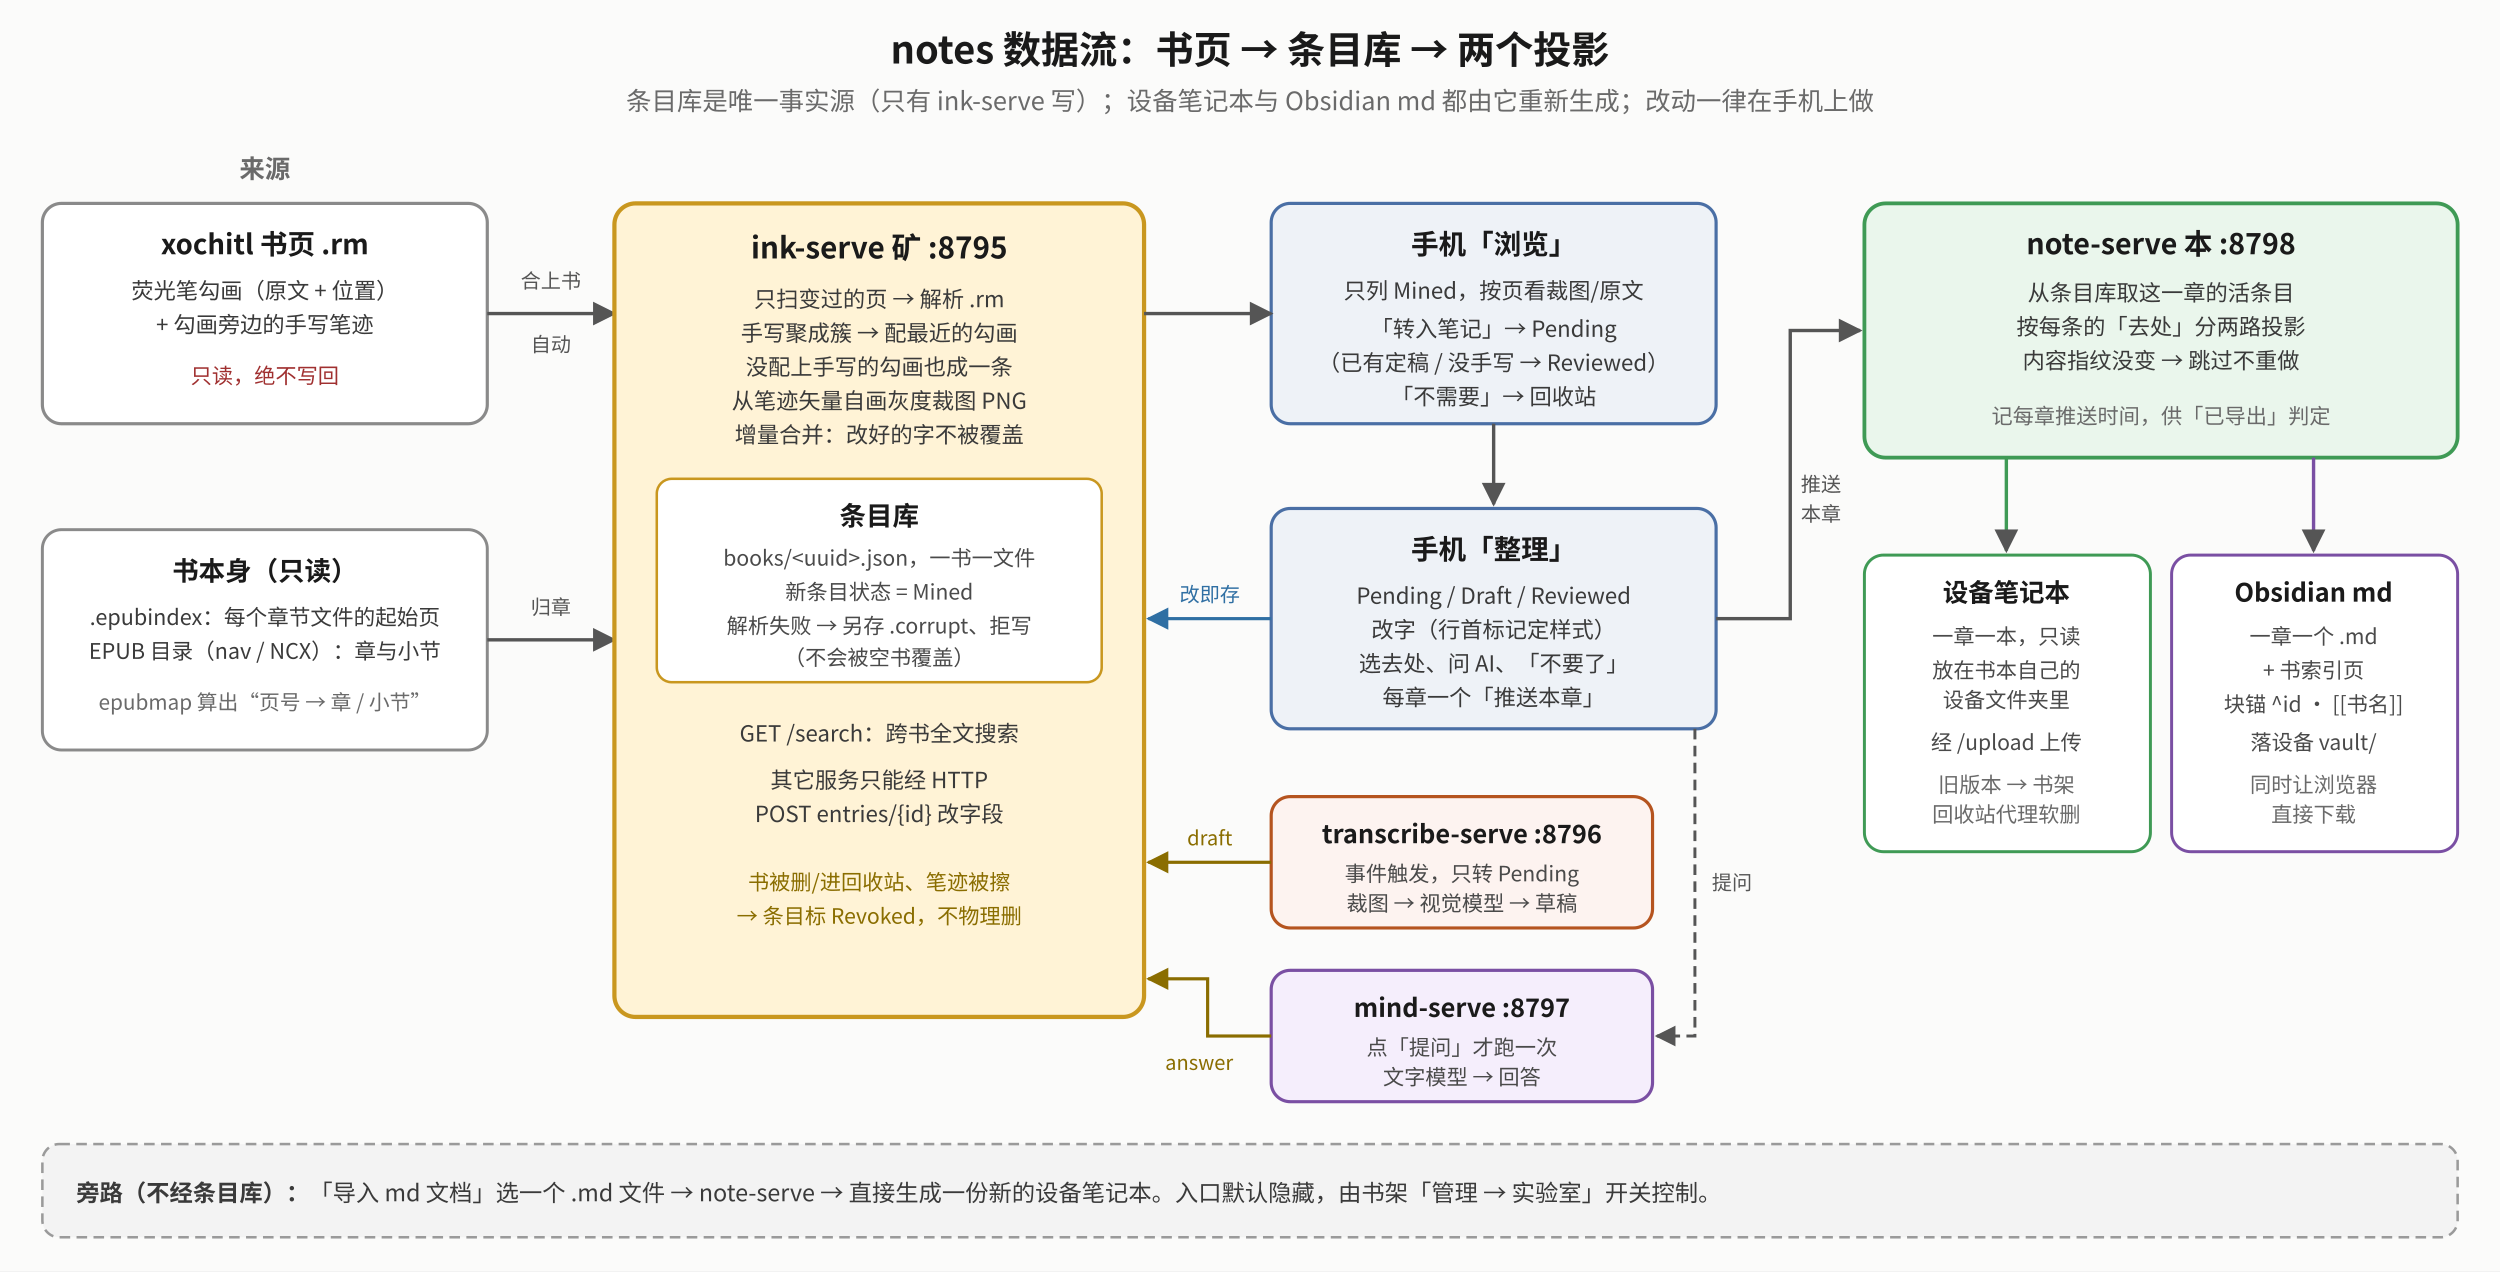
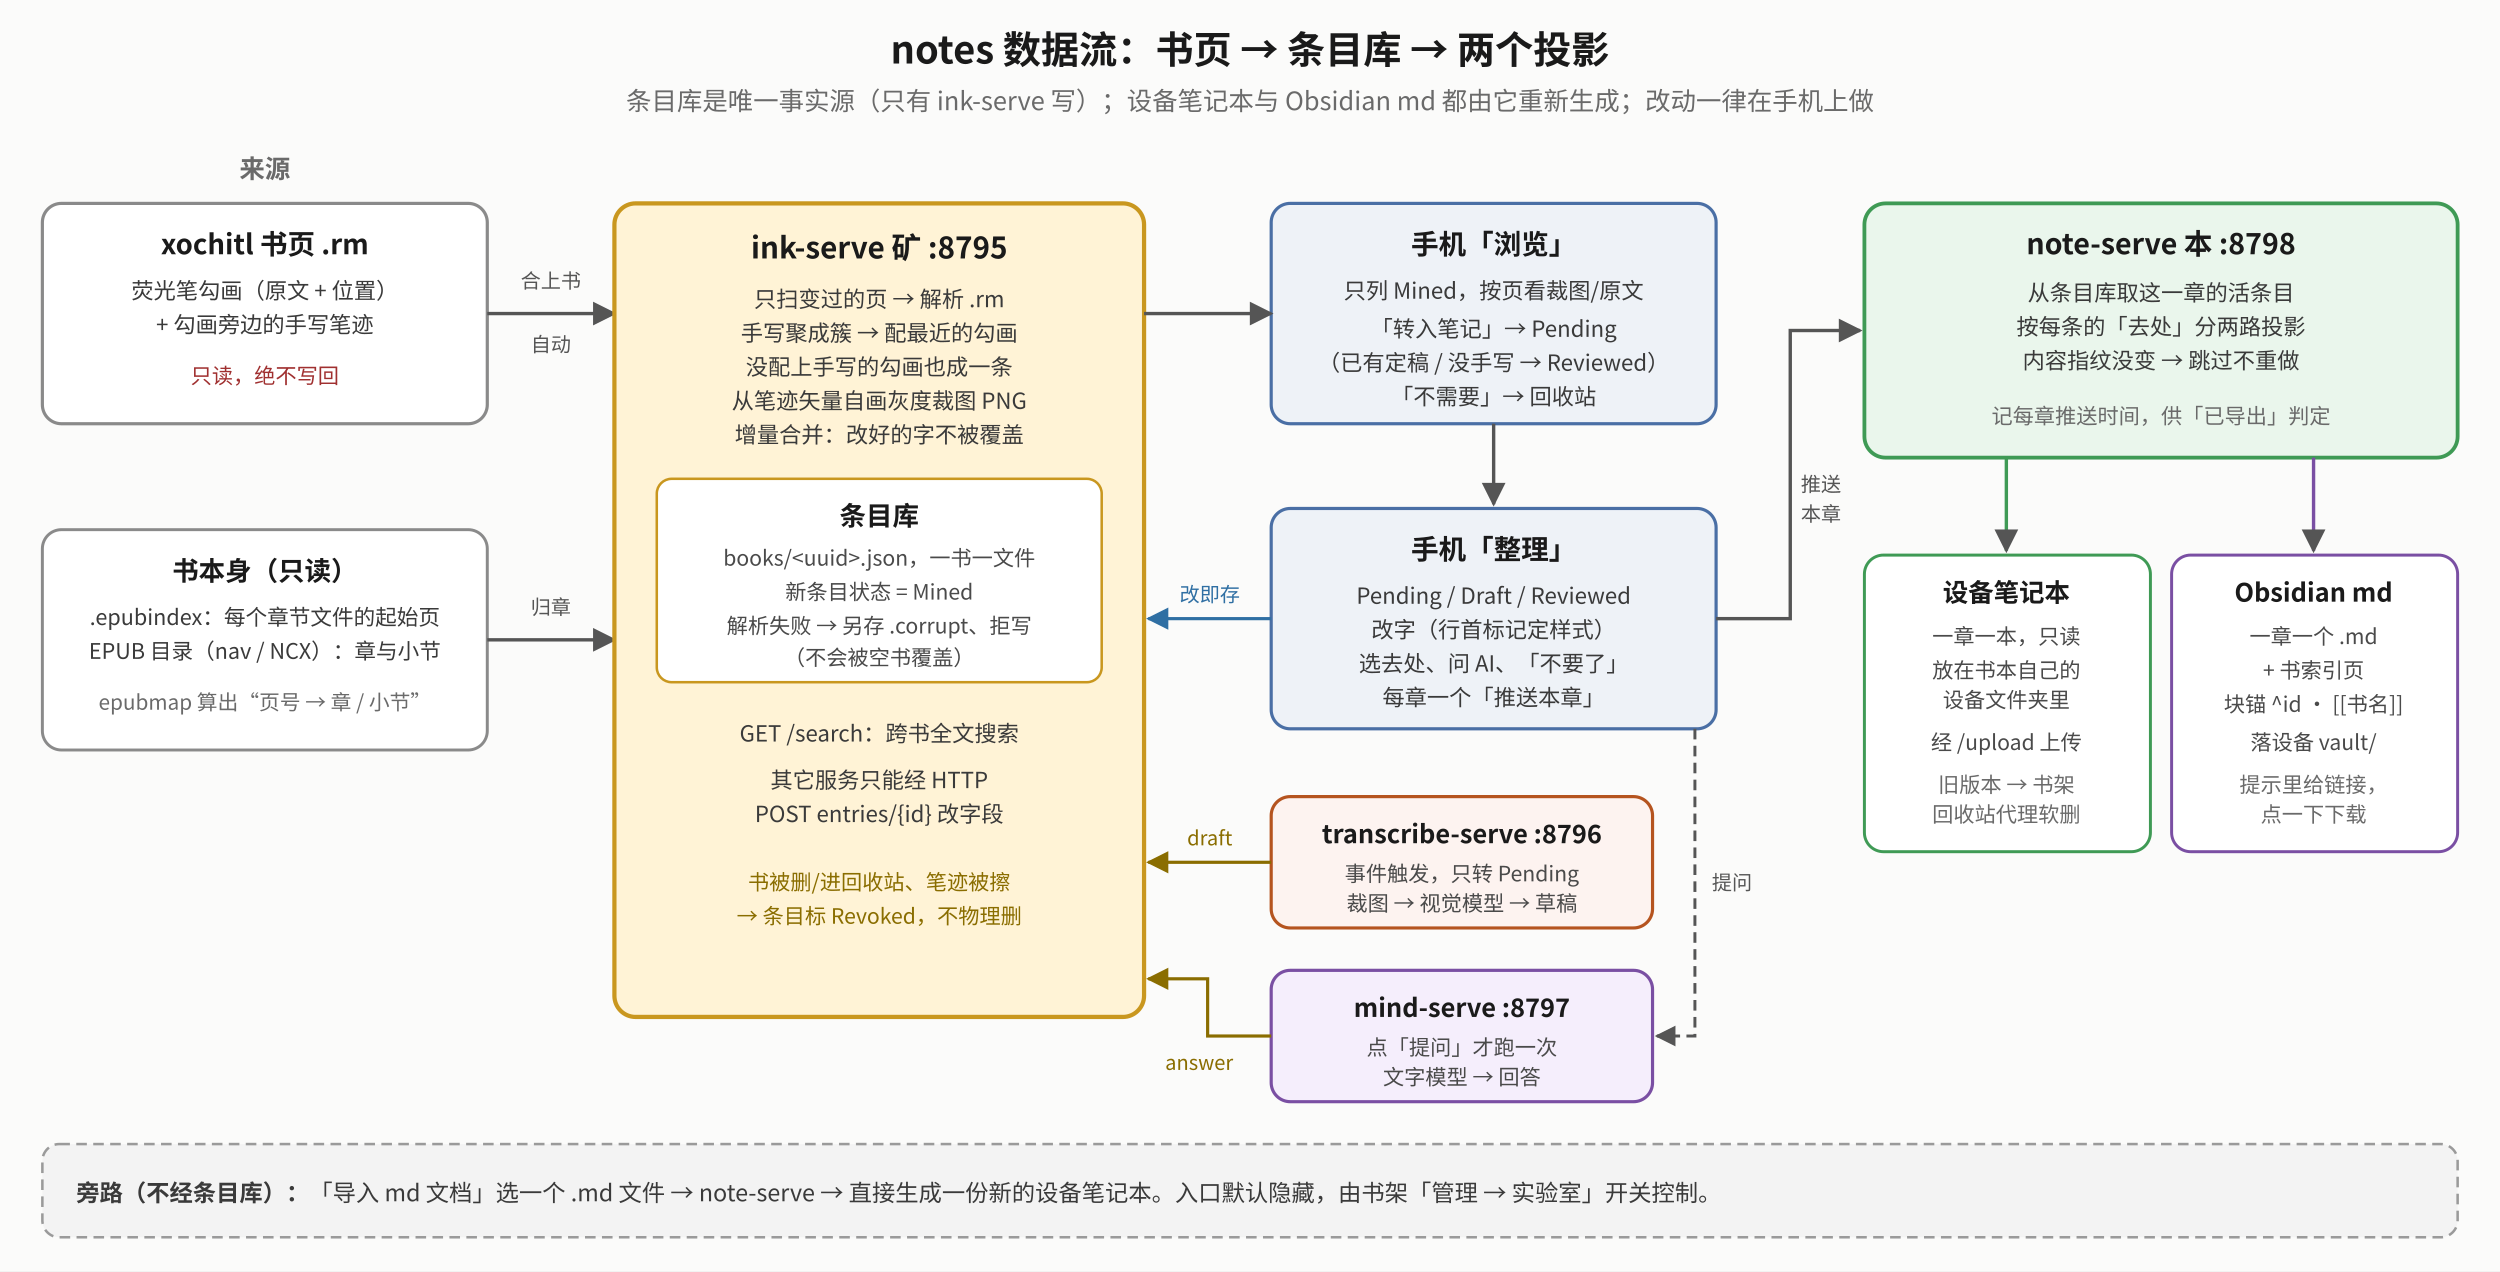
<svg xmlns="http://www.w3.org/2000/svg" viewBox="0 0 1180 600" font-family="Noto Sans CJK SC, sans-serif">
  <defs>
    <marker id="d1" viewBox="0 0 10 10" refX="9" refY="5" markerWidth="7" markerHeight="7" orient="auto-start-reverse">
      <path d="M0,0 L10,5 L0,10 z" fill="#555" />
    </marker>
    <marker id="d2" viewBox="0 0 10 10" refX="9" refY="5" markerWidth="7" markerHeight="7" orient="auto-start-reverse">
      <path d="M0,0 L10,5 L0,10 z" fill="#8a6d00" />
    </marker>
    <marker id="d3" viewBox="0 0 10 10" refX="9" refY="5" markerWidth="7" markerHeight="7" orient="auto-start-reverse">
      <path d="M0,0 L10,5 L0,10 z" fill="#2f6fa3" />
    </marker>
  </defs>
  <rect x="0" y="0" width="1180" height="600" fill="#fbfbfa" />
  <text x="590" y="30" text-anchor="middle" font-size="18" font-weight="bold" fill="#1a1a1a">notes 数据流：书页 → 条目库 → 两个投影</text>
  <text x="590" y="52" text-anchor="middle" font-size="12" fill="#6a6a6a">条目库是唯一事实源（只有 ink-serve 写）；设备笔记本与 Obsidian md 都由它重新生成；改动一律在手机上做</text>
  <text x="125" y="84" text-anchor="middle" font-size="12" font-weight="bold" fill="#6a6a6a">来源</text>
  <rect x="20" y="96" width="210" height="104" rx="9" fill="#ffffff" stroke="#8a8a8a" stroke-width="1.5" />
  <text x="125" y="120" text-anchor="middle" font-size="13" font-weight="bold" fill="#1a1a1a">xochitl 书页 .rm</text>
  <text x="125" y="141" text-anchor="middle" font-size="10.5" fill="#3a3a3a">荧光笔勾画（原文 + 位置）</text>
  <text x="125" y="157" text-anchor="middle" font-size="10.5" fill="#3a3a3a">+ 勾画旁边的手写笔迹</text>
  <text x="125" y="181" text-anchor="middle" font-size="10" fill="#a03030">只读，绝不写回</text>
  <rect x="20" y="250" width="210" height="104" rx="9" fill="#ffffff" stroke="#8a8a8a" stroke-width="1.4" />
  <text x="125" y="274" text-anchor="middle" font-size="12.5" font-weight="bold" fill="#1a1a1a">书本身（只读）</text>
  <text x="125" y="295" text-anchor="middle" font-size="10.2" fill="#3a3a3a">.epubindex：每个章节文件的起始页</text>
  <text x="125" y="311" text-anchor="middle" font-size="10.2" fill="#3a3a3a">EPUB 目录（nav / NCX）：章与小节</text>
  <text x="125" y="335" text-anchor="middle" font-size="9.8" fill="#6a6a6a">epubmap 算出“页号 → 章 / 小节”</text>
  <polyline points="230,148 290,148" fill="none" stroke="#555" stroke-width="1.6" marker-end="url(#d1)" />
  <text x="260" y="136" text-anchor="middle" font-size="9.5" fill="#555">合上书</text>
  <text x="260" y="166" text-anchor="middle" font-size="9.5" fill="#555">自动</text>
  <polyline points="230,302 290,302" fill="none" stroke="#555" stroke-width="1.6" marker-end="url(#d1)" />
  <text x="260" y="290" text-anchor="middle" font-size="9.5" fill="#555">归章</text>
  <rect x="290" y="96" width="250" height="384" rx="10" fill="#fff3d6" stroke="#c9971f" stroke-width="2" />
  <text x="415" y="122" text-anchor="middle" font-size="14" font-weight="bold" fill="#1a1a1a">ink-serve 矿 :8795</text>
  <text x="415" y="145" text-anchor="middle" font-size="10.5" fill="#3a3a3a">只扫变过的页 → 解析 .rm</text>
  <text x="415" y="161" text-anchor="middle" font-size="10.5" fill="#3a3a3a">手写聚成簇 → 配最近的勾画</text>
  <text x="415" y="177" text-anchor="middle" font-size="10.5" fill="#3a3a3a">没配上手写的勾画也成一条</text>
  <text x="415" y="193" text-anchor="middle" font-size="10.5" fill="#3a3a3a">从笔迹矢量自画灰度裁图 PNG</text>
  <text x="415" y="209" text-anchor="middle" font-size="10.5" fill="#3a3a3a">增量合并：改好的字不被覆盖</text>
  <rect x="310" y="226" width="210" height="96" rx="7" fill="#ffffff" stroke="#c9971f" stroke-width="1.2" />
  <text x="415" y="248" text-anchor="middle" font-size="12.5" font-weight="bold" fill="#1a1a1a">条目库</text>
  <text x="415" y="267" text-anchor="middle" font-size="10" fill="#4a4a4a">books/&lt;uuid&gt;.json，一书一文件</text>
  <text x="415" y="283" text-anchor="middle" font-size="10" fill="#4a4a4a">新条目状态 = Mined</text>
  <text x="415" y="299" text-anchor="middle" font-size="10" fill="#4a4a4a">解析失败 → 另存 .corrupt、拒写</text>
  <text x="415" y="314" text-anchor="middle" font-size="10" fill="#4a4a4a">（不会被空书覆盖）</text>
  <text x="415" y="350" text-anchor="middle" font-size="10.5" fill="#3a3a3a">GET /search：跨书全文搜索</text>
  <text x="415" y="372" text-anchor="middle" font-size="10.5" fill="#3a3a3a">其它服务只能经 HTTP</text>
  <text x="415" y="388" text-anchor="middle" font-size="10.5" fill="#3a3a3a">POST entries/{id} 改字段</text>
  <text x="415" y="420" text-anchor="middle" font-size="10" fill="#8a6d00">书被删/进回收站、笔迹被擦</text>
  <text x="415" y="436" text-anchor="middle" font-size="10" fill="#8a6d00">→ 条目标 Revoked，不物理删</text>
  <rect x="600" y="96" width="210" height="104" rx="9" fill="#eef2f7" stroke="#4a6fa5" stroke-width="1.5" />
  <text x="705" y="120" text-anchor="middle" font-size="13" font-weight="bold" fill="#1a1a1a">手机「浏览」</text>
  <text x="705" y="141" text-anchor="middle" font-size="10.5" fill="#3a3a3a">只列 Mined，按页看裁图/原文</text>
  <text x="705" y="159" text-anchor="middle" font-size="10.5" fill="#3a3a3a">「转入笔记」→ Pending</text>
  <text x="705" y="175" text-anchor="middle" font-size="10.5" fill="#3a3a3a">（已有定稿 / 没手写 → Reviewed）</text>
  <text x="705" y="191" text-anchor="middle" font-size="10.5" fill="#3a3a3a">「不需要」→ 回收站</text>
  <polyline points="540,148 600,148" fill="none" stroke="#555" stroke-width="1.6" marker-end="url(#d1)" />
  <rect x="600" y="240" width="210" height="104" rx="9" fill="#eef2f7" stroke="#4a6fa5" stroke-width="1.5" />
  <text x="705" y="264" text-anchor="middle" font-size="13" font-weight="bold" fill="#1a1a1a">手机「整理」</text>
  <text x="705" y="285" text-anchor="middle" font-size="10.5" fill="#3a3a3a">Pending / Draft / Reviewed</text>
  <text x="705" y="301" text-anchor="middle" font-size="10.5" fill="#3a3a3a">改字（行首标记定样式）</text>
  <text x="705" y="317" text-anchor="middle" font-size="10.5" fill="#3a3a3a">选去处、问 AI、「不要了」</text>
  <text x="705" y="333" text-anchor="middle" font-size="10.5" fill="#3a3a3a">每章一个「推送本章」</text>
  <polyline points="705,200 705,238" fill="none" stroke="#555" stroke-width="1.6" marker-end="url(#d1)" />
  <polyline points="600,292 542,292" fill="none" stroke="#2f6fa3" stroke-width="1.5" marker-end="url(#d3)" />
  <text x="571" y="284" text-anchor="middle" font-size="9.5" fill="#2f6fa3">改即存</text>
  <rect x="600" y="376" width="180" height="62" rx="9" fill="#fdf3f0" stroke="#b5541f" stroke-width="1.5" />
  <text x="690" y="398" text-anchor="middle" font-size="12" font-weight="bold" fill="#1a1a1a">transcribe-serve :8796</text>
  <text x="690" y="416" text-anchor="middle" font-size="10" fill="#4a4a4a">事件触发，只转 Pending</text>
  <text x="690" y="430" text-anchor="middle" font-size="10" fill="#4a4a4a">裁图 → 视觉模型 → 草稿</text>
  <polyline points="600,407 542,407" fill="none" stroke="#8a6d00" stroke-width="1.5" marker-end="url(#d2)" />
  <text x="571" y="399" text-anchor="middle" font-size="9.5" fill="#8a6d00">draft</text>
  <rect x="600" y="458" width="180" height="62" rx="9" fill="#f5eefc" stroke="#7a4fa3" stroke-width="1.5" />
  <text x="690" y="480" text-anchor="middle" font-size="12" font-weight="bold" fill="#1a1a1a">mind-serve :8797</text>
  <text x="690" y="498" text-anchor="middle" font-size="10" fill="#4a4a4a">点「提问」才跑一次</text>
  <text x="690" y="512" text-anchor="middle" font-size="10" fill="#4a4a4a">文字模型 → 回答</text>
  <polyline points="600,489 570,489 570,462 542,462" fill="none" stroke="#8a6d00" stroke-width="1.5" marker-end="url(#d2)" />
  <text x="566" y="505" text-anchor="middle" font-size="9.5" fill="#8a6d00">answer</text>
  <polyline points="800,344 800,489 782,489" fill="none" stroke="#555" stroke-width="1.4" stroke-dasharray="5 3" marker-end="url(#d1)" />
  <text x="808" y="420" text-anchor="start" font-size="9.5" fill="#555">提问</text>
  <rect x="880" y="96" width="280" height="120" rx="10" fill="#eaf6ec" stroke="#3f9a55" stroke-width="1.8" />
  <text x="1020" y="120" text-anchor="middle" font-size="13.5" font-weight="bold" fill="#1a1a1a">note-serve 本 :8798</text>
  <text x="1020" y="142" text-anchor="middle" font-size="10.5" fill="#3a3a3a">从条目库取这一章的活条目</text>
  <text x="1020" y="158" text-anchor="middle" font-size="10.5" fill="#3a3a3a">按每条的「去处」分两路投影</text>
  <text x="1020" y="174" text-anchor="middle" font-size="10.5" fill="#3a3a3a">内容指纹没变 → 跳过不重做</text>
  <text x="1020" y="200" text-anchor="middle" font-size="10" fill="#6a6a6a">记每章推送时间，供「已导出」判定</text>
  <polyline points="810,292 845,292 845,156 878,156" fill="none" stroke="#555" stroke-width="1.6" marker-end="url(#d1)" />
  <text x="850" y="232" text-anchor="start" font-size="9.5" fill="#555">推送</text>
  <text x="850" y="246" text-anchor="start" font-size="9.5" fill="#555">本章</text>
  <rect x="880" y="262" width="135" height="140" rx="9" fill="#ffffff" stroke="#3f9a55" stroke-width="1.4" />
  <text x="947" y="284" text-anchor="middle" font-size="12" font-weight="bold" fill="#1a1a1a">设备笔记本</text>
  <text x="947" y="304" text-anchor="middle" font-size="10" fill="#4a4a4a">一章一本，只读</text>
  <text x="947" y="320" text-anchor="middle" font-size="10" fill="#4a4a4a">放在书本自己的</text>
  <text x="947" y="334" text-anchor="middle" font-size="10" fill="#4a4a4a">设备文件夹里</text>
  <text x="947" y="354" text-anchor="middle" font-size="10" fill="#4a4a4a">经 /upload 上传</text>
  <text x="947" y="374" text-anchor="middle" font-size="10" fill="#6a6a6a">旧版本 → 书架</text>
  <text x="947" y="388" text-anchor="middle" font-size="10" fill="#6a6a6a">回收站代理软删</text>
  <rect x="1025" y="262" width="135" height="140" rx="9" fill="#ffffff" stroke="#7a4fa3" stroke-width="1.4" />
  <text x="1092" y="284" text-anchor="middle" font-size="12" font-weight="bold" fill="#1a1a1a">Obsidian md</text>
  <text x="1092" y="304" text-anchor="middle" font-size="10" fill="#4a4a4a">一章一个 .md</text>
  <text x="1092" y="320" text-anchor="middle" font-size="10" fill="#4a4a4a">+ 书索引页</text>
  <text x="1092" y="336" text-anchor="middle" font-size="10" fill="#4a4a4a">块锚 ^id · [[书名]]</text>
  <text x="1092" y="354" text-anchor="middle" font-size="10" fill="#4a4a4a">落设备 vault/</text>
-   <text x="1092" y="374" text-anchor="middle" font-size="10" fill="#6a6a6a">同时让浏览器</text>
-   <text x="1092" y="388" text-anchor="middle" font-size="10" fill="#6a6a6a">直接下载</text>
+   <text x="1092" y="374" text-anchor="middle" font-size="10" fill="#6a6a6a">提示里给链接，</text>
+   <text x="1092" y="388" text-anchor="middle" font-size="10" fill="#6a6a6a">点一下下载</text>
  <polyline points="947,216 947,260" fill="none" stroke="#3f9a55" stroke-width="1.6" marker-end="url(#d1)" />
  <polyline points="1092,216 1092,260" fill="none" stroke="#7a4fa3" stroke-width="1.6" marker-end="url(#d1)" />
  <rect x="20" y="540" width="1140" height="44" rx="8" fill="#f3f3f3" stroke="#9a9a9a" stroke-width="1.2" stroke-dasharray="5 3" />
  <text x="36" y="567" text-anchor="start" font-size="11" fill="#3a3a3a">
    <tspan font-weight="bold">旁路（不经条目库）：</tspan>「导入 md 文档」选一个 .md 文件 → note-serve → 直接生成一份新的设备笔记本。入口默认隐藏，由书架「管理 → 实验室」开关控制。</text>
</svg>
